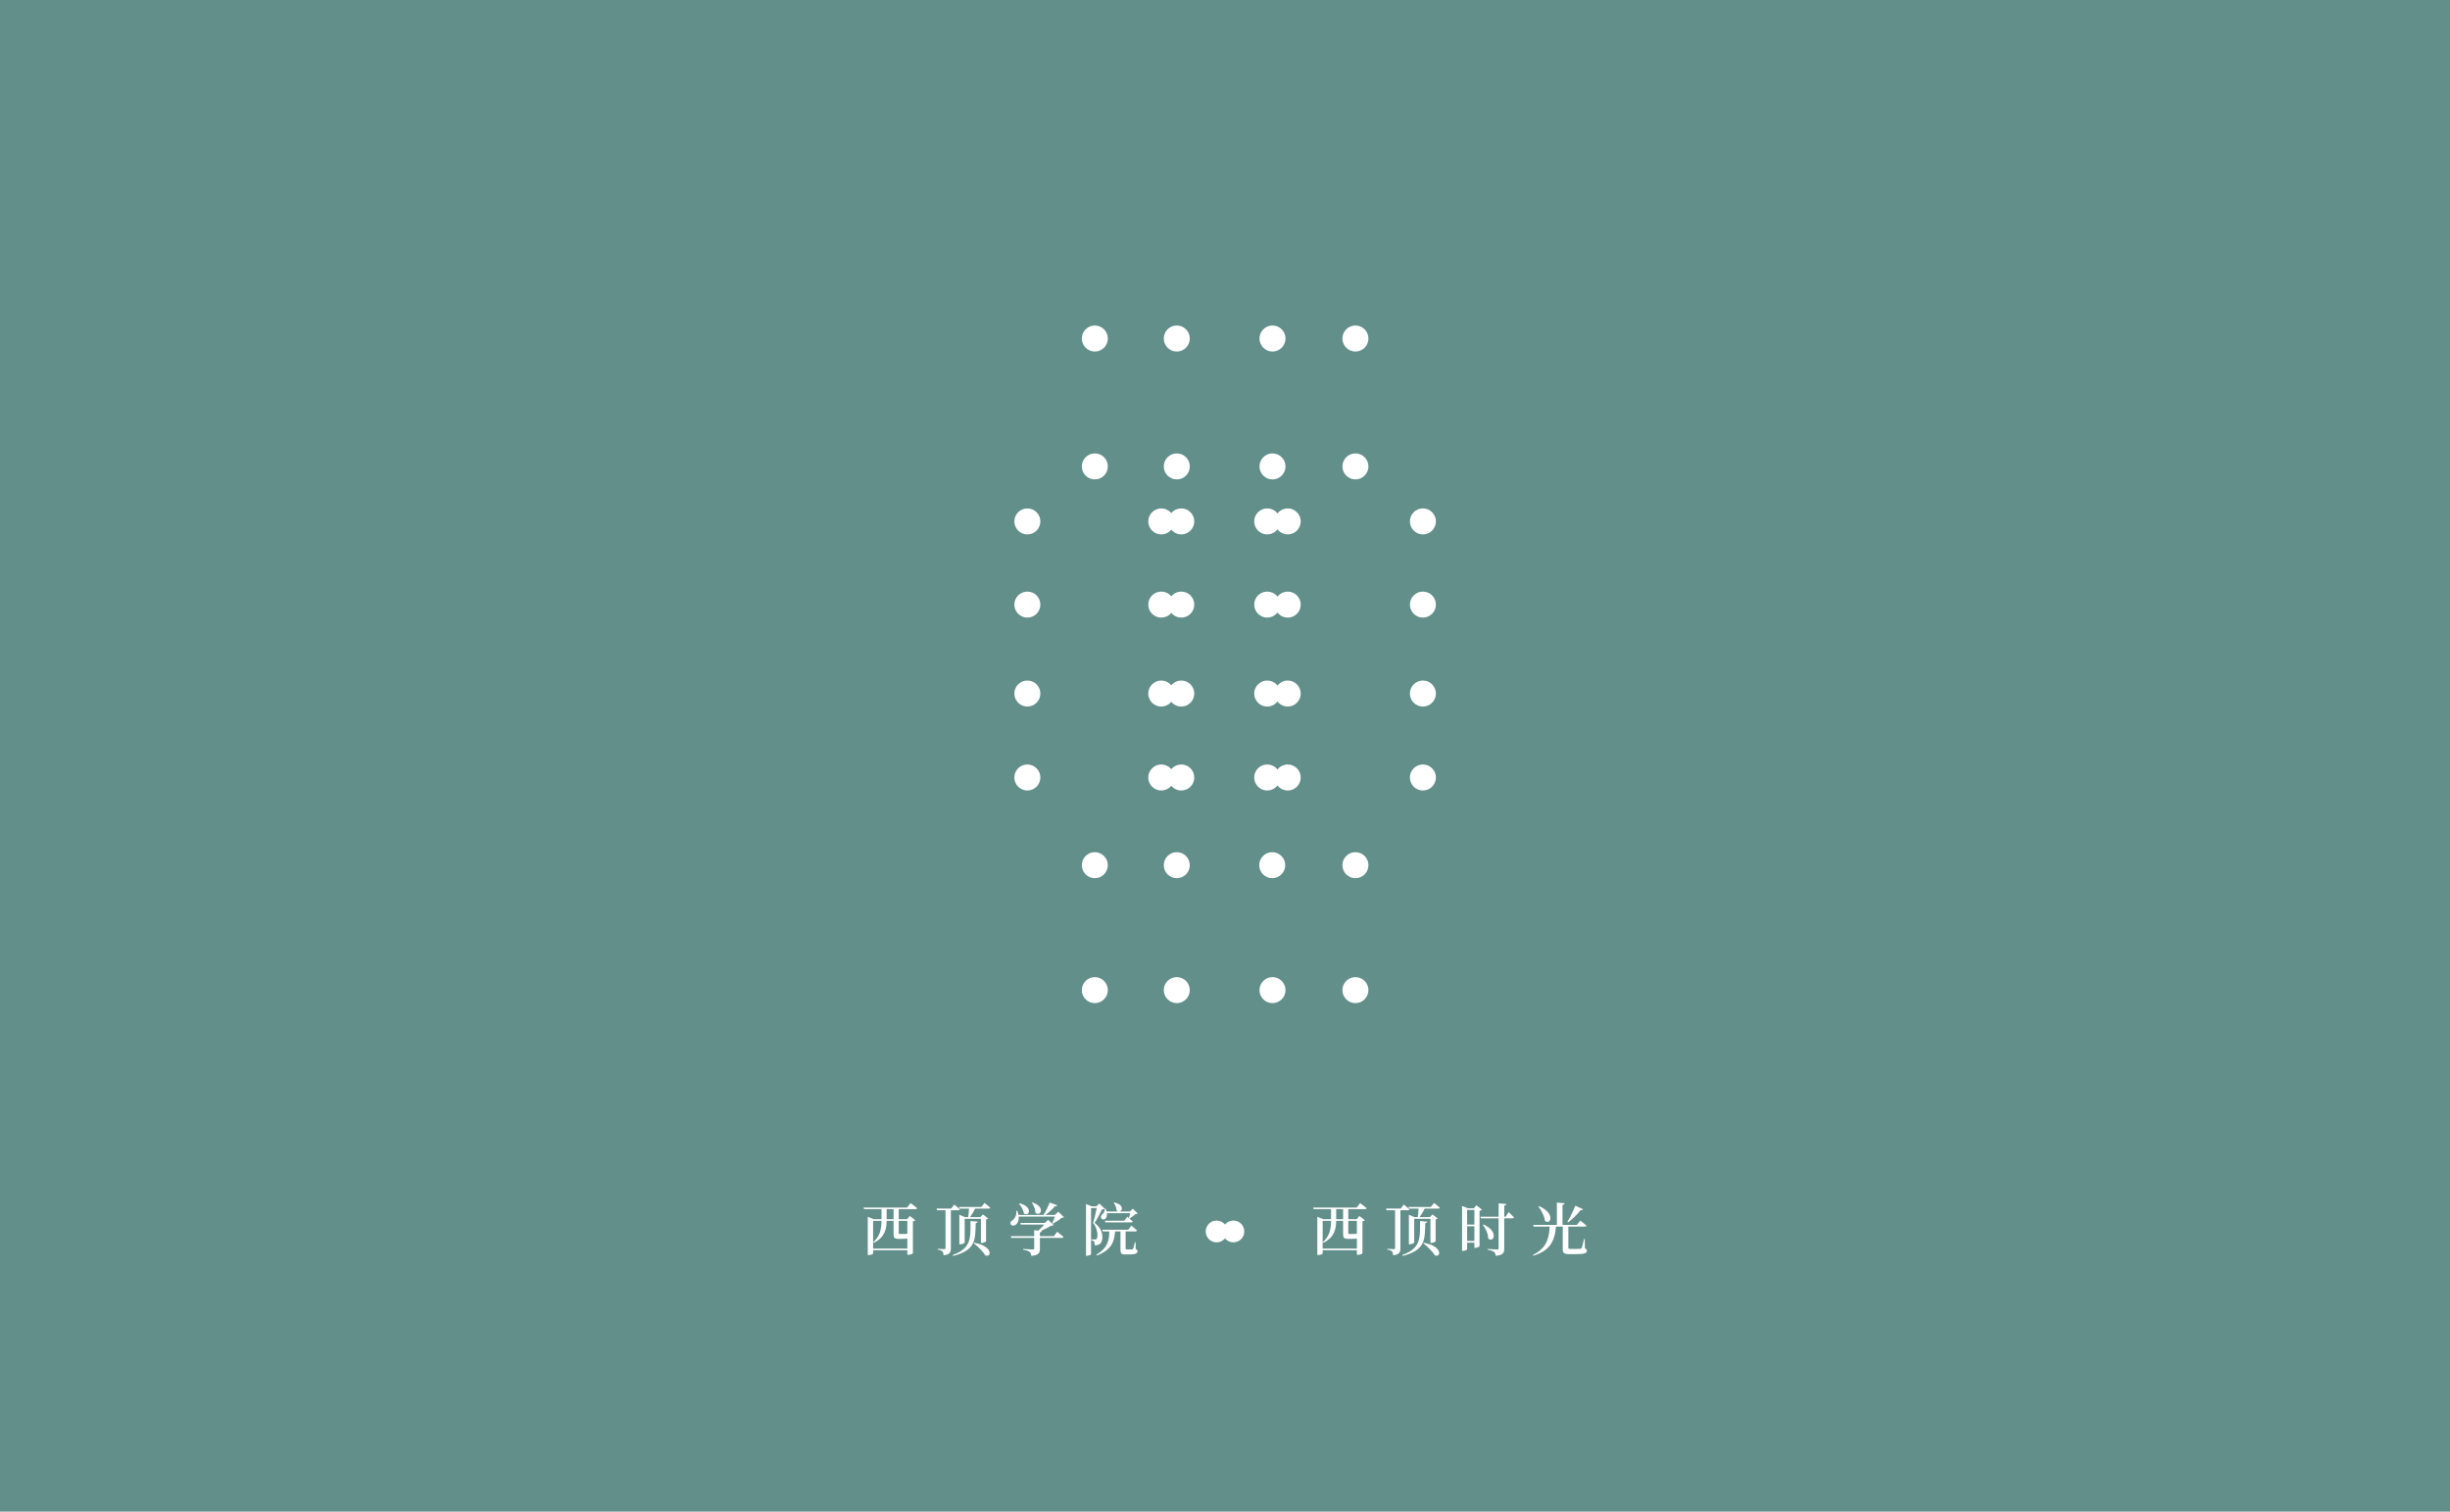
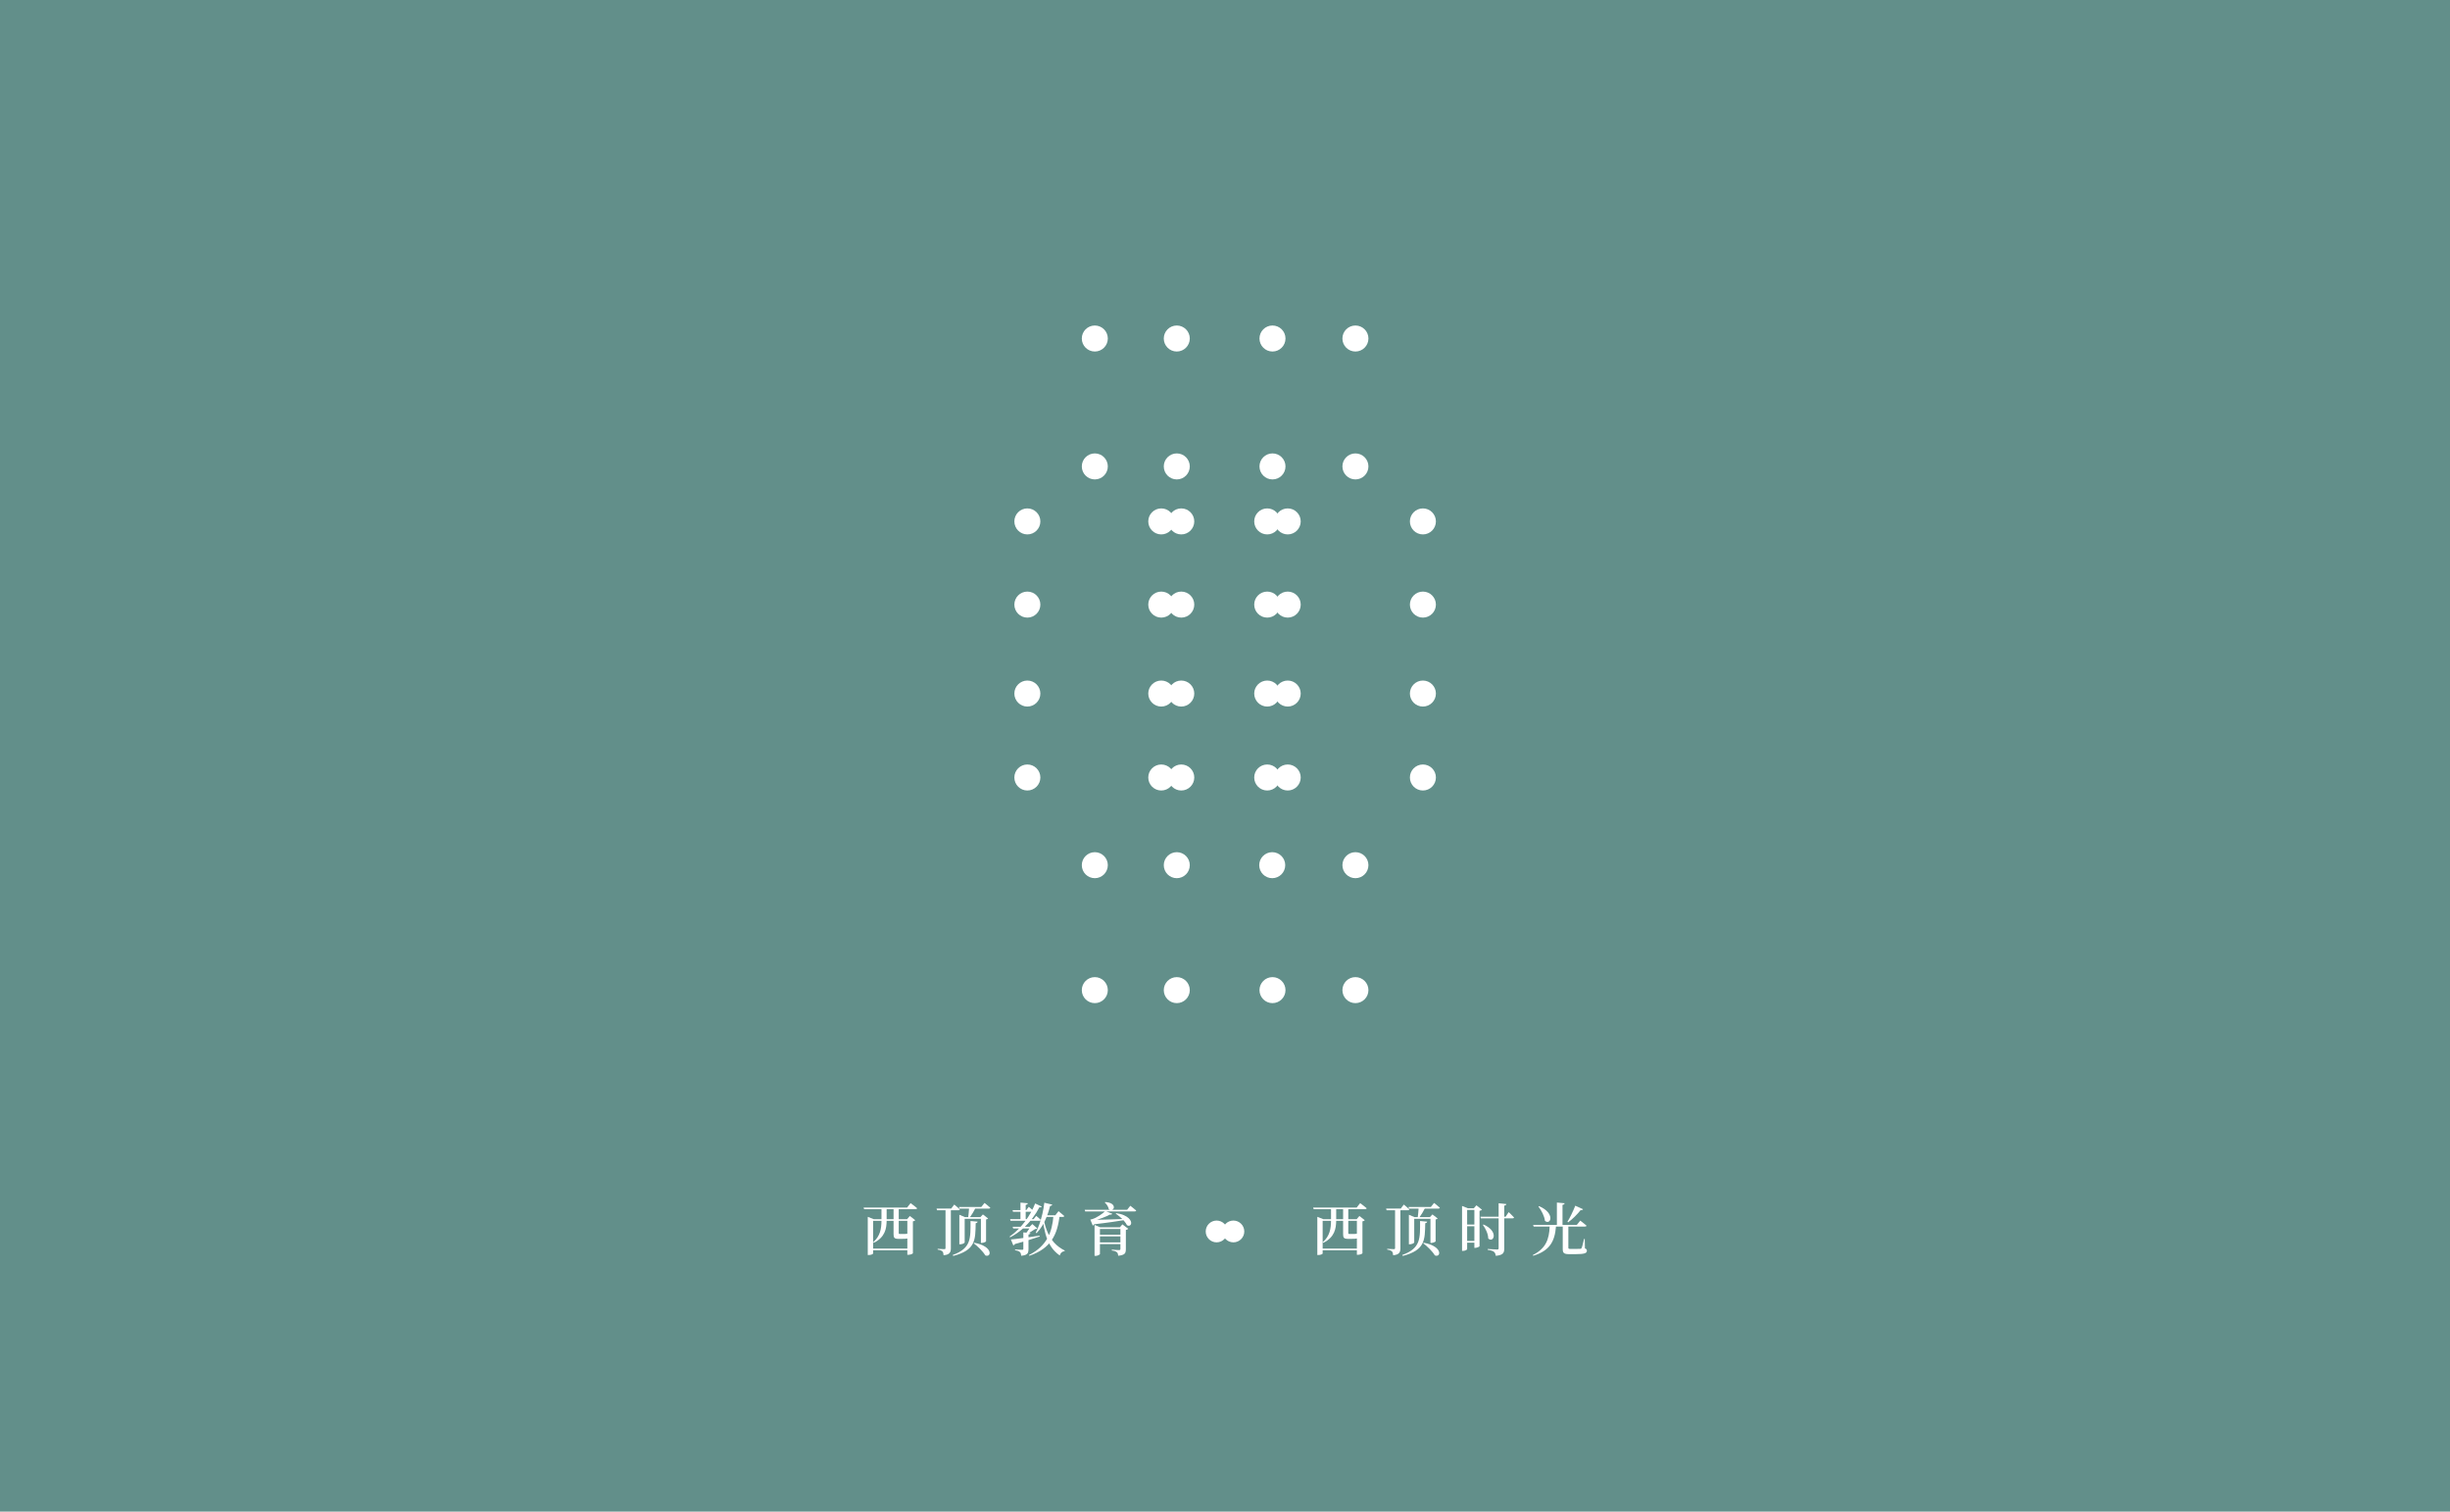
<svg xmlns="http://www.w3.org/2000/svg" viewBox="-2 -2 94 58" width="94mm" height="58mm">
  <rect x="-2" y="-2" width="94" height="58" fill="#628F8A" />
  <circle cx="40.005" cy="10.989" r="0.499" fill="#FFFFFF" />
  <circle cx="43.15" cy="10.989" r="0.499" fill="#FFFFFF" />
  <circle cx="46.822" cy="10.989" r="0.499" fill="#FFFFFF" />
  <circle cx="50.004" cy="10.989" r="0.499" fill="#FFFFFF" />
  <circle cx="40.005" cy="15.897" r="0.499" fill="#FFFFFF" />
  <circle cx="43.15" cy="15.897" r="0.499" fill="#FFFFFF" />
  <circle cx="46.822" cy="15.897" r="0.499" fill="#FFFFFF" />
  <circle cx="50.004" cy="15.897" r="0.499" fill="#FFFFFF" />
  <circle cx="37.417" cy="18.007" r="0.499" fill="#FFFFFF" />
  <circle cx="42.555" cy="18.007" r="0.499" fill="#FFFFFF" />
  <circle cx="43.322" cy="18.007" r="0.499" fill="#FFFFFF" />
  <circle cx="46.62" cy="18.007" r="0.499" fill="#FFFFFF" />
  <circle cx="47.406" cy="18.007" r="0.499" fill="#FFFFFF" />
  <circle cx="52.593" cy="18.007" r="0.499" fill="#FFFFFF" />
  <circle cx="37.417" cy="21.199" r="0.499" fill="#FFFFFF" />
  <circle cx="42.555" cy="21.199" r="0.499" fill="#FFFFFF" />
  <circle cx="43.322" cy="21.199" r="0.499" fill="#FFFFFF" />
  <circle cx="46.62" cy="21.199" r="0.499" fill="#FFFFFF" />
  <circle cx="47.406" cy="21.199" r="0.499" fill="#FFFFFF" />
  <circle cx="52.593" cy="21.199" r="0.499" fill="#FFFFFF" />
  <circle cx="37.417" cy="24.612" r="0.499" fill="#FFFFFF" />
  <circle cx="42.555" cy="24.612" r="0.499" fill="#FFFFFF" />
  <circle cx="43.322" cy="24.612" r="0.499" fill="#FFFFFF" />
  <circle cx="46.62" cy="24.612" r="0.499" fill="#FFFFFF" />
  <circle cx="47.406" cy="24.612" r="0.499" fill="#FFFFFF" />
  <circle cx="52.593" cy="24.612" r="0.499" fill="#FFFFFF" />
  <circle cx="37.417" cy="27.833" r="0.499" fill="#FFFFFF" />
  <circle cx="42.555" cy="27.833" r="0.499" fill="#FFFFFF" />
  <circle cx="43.322" cy="27.833" r="0.499" fill="#FFFFFF" />
  <circle cx="46.62" cy="27.833" r="0.499" fill="#FFFFFF" />
  <circle cx="47.406" cy="27.833" r="0.499" fill="#FFFFFF" />
  <circle cx="52.593" cy="27.833" r="0.499" fill="#FFFFFF" />
  <circle cx="40.005" cy="31.198" r="0.499" fill="#FFFFFF" />
  <circle cx="43.15" cy="31.198" r="0.499" fill="#FFFFFF" />
  <circle cx="46.812" cy="31.198" r="0.499" fill="#FFFFFF" />
  <circle cx="50.004" cy="31.198" r="0.499" fill="#FFFFFF" />
  <circle cx="40.005" cy="35.992" r="0.499" fill="#FFFFFF" />
  <circle cx="43.15" cy="35.992" r="0.499" fill="#FFFFFF" />
  <circle cx="46.822" cy="35.992" r="0.499" fill="#FFFFFF" />
  <circle cx="50.004" cy="35.992" r="0.499" fill="#FFFFFF" />
  <path transform="translate(31.052 46) scale(0.0022 -0.0022)" d="M560 525V291C560 232 573 211 645 211H707C748 211 778 212 800 217V41H203V525H349C348 391 328 259 205 153L215 142C412 239 437 389 439 525ZM560 554H439V729H560ZM800 301C794 300 786 298 780 298C775 297 766 296 760 296C752 296 735 296 717 296H673C653 296 650 300 650 316V525H800ZM857 834 796 757H37L46 729H349V554H215L110 595V-71H126C174 -71 203 -52 203 -45V12H800V-67H816C863 -67 897 -46 897 -40V516C919 520 931 527 938 536L844 610L796 554H650V729H943C958 729 968 734 971 745C928 782 857 834 857 834Z" fill="#FFFFFF" />
  <path transform="translate(33.868 46) scale(0.0022 -0.0022)" d="M746 511 622 522C622 223 638 47 312 -70L320 -87C714 15 706 193 712 484C734 487 743 497 746 511ZM686 143 677 134C746 82 839 -7 879 -77C986 -124 1027 80 686 143ZM866 837 810 767H421L429 738H596C593 690 588 630 582 590H525L427 631V116H442C481 116 520 138 520 148V561H803V140H818C848 140 892 160 893 167V549C911 552 924 559 929 566L838 637L794 590H613C643 630 677 687 703 738H940C954 738 964 743 967 754C929 789 866 837 866 837ZM279 48V710H409C422 710 432 715 435 726C399 761 338 809 338 809L285 739H30L38 710H186V52C186 37 181 31 164 31C144 31 49 37 49 37V23C96 17 118 5 133 -10C145 -23 151 -46 152 -75C263 -66 279 -18 279 48Z" fill="#FFFFFF" />
-   <path transform="translate(36.684 46) scale(0.0022 -0.0022)" d="M198 831 188 824C225 781 266 712 274 654C362 587 444 766 198 831ZM424 846 413 840C444 794 474 725 475 666C559 588 660 764 424 846ZM452 362V257H43L51 228H452V46C452 31 447 25 428 25C402 25 260 35 260 35V21C321 11 350 0 371 -16C390 -31 397 -54 402 -86C535 -74 552 -31 552 40V228H936C950 228 961 233 964 244C923 281 854 334 854 334L794 257H552V324C574 328 584 335 586 350L571 351C634 378 705 413 750 441C772 442 784 444 791 452L696 543L639 489H211L220 460H628C599 426 559 386 525 355ZM722 844C697 780 655 691 614 628H178C174 651 167 675 156 701L141 700C149 627 114 561 74 536C48 522 30 497 42 468C55 437 95 434 126 455C159 476 187 526 182 599H815C802 561 781 513 765 482L775 475C825 500 894 544 932 578C953 579 964 581 972 590L872 685L814 628H650C712 674 774 733 814 779C837 777 849 784 854 796Z" fill="#FFFFFF" />
-   <path transform="translate(39.5 46) scale(0.0022 -0.0022)" d="M568 846 558 840C585 807 609 753 609 706C690 635 787 797 568 846ZM867 442 813 370H361L369 341H483C479 195 461 54 256 -65L267 -80C532 24 571 176 583 341H677V19C677 -41 689 -61 763 -61H828C941 -61 973 -43 973 -6C973 12 967 23 944 33L940 151H928C917 101 904 51 896 37C891 29 887 27 879 26C871 26 855 26 836 26H790C770 26 767 30 767 43V341H939C953 341 963 346 966 357C929 392 867 442 867 442ZM796 595 743 527H406L414 498H865C879 498 889 503 892 514C872 532 846 555 826 571L836 566C867 585 914 620 941 643C960 644 971 646 979 653L892 737L843 688H436C432 703 428 720 421 739H407C402 690 382 653 355 635C279 541 458 493 440 659H847L824 573ZM76 818V-84H92C136 -84 164 -61 164 -55V749H263C248 669 219 551 200 487C256 417 276 342 276 269C276 234 268 215 254 206C248 201 242 200 232 200C220 200 190 200 171 200V186C193 182 209 175 216 166C225 154 228 123 228 97C328 100 362 149 361 247C361 328 322 418 225 490C269 552 326 664 357 726C380 726 394 729 402 738L308 827L257 778H176Z" fill="#FFFFFF" />
+   <path transform="translate(36.684 46) scale(0.0022 -0.0022)" d="M469 828L469 828L584 774Q580 766 571 762.5Q562 759 543 762L543 762Q497 671 424.5 574Q352 477 254 389.5Q156 302 33 238L33 238L23 250Q102 305 171 374Q240 443 297 520.5Q354 598 397.5 676.5Q441 755 469 828ZM86 392L77 421L422 421L422 392L86 392ZM263 37L263 324L387 312Q384 292 353 287L353 287L353 32Q353 -1 345 -25.5Q337 -50 310 -64.5Q283 -79 226 -84L226 -84Q224 -63 219.5 -46.5Q215 -30 204 -20L204 -20Q193 -9 173.5 -1.5Q154 6 119 12L119 12L119 26Q119 26 135 25Q151 24 173 23Q195 22 215 21Q235 20 242 20L242 20Q254 20 258.5 24Q263 28 263 37L263 37ZM88 97L46 200Q78 203 130 209Q182 215 249 224Q316 233 391.5 244Q467 255 546 267L546 267L548 252Q474 227 367.5 193.5Q261 160 114 120L114 120Q106 101 88 97L88 97ZM384 421L384 421L373 421L420 469L507 393Q501 387 491.5 385Q482 383 467 381L467 381Q436 360 393 333.5Q350 307 309 291L309 291L293 291Q310 308 327.5 332Q345 356 360.5 380Q376 404 384 421ZM213 539L213 843L341 832Q340 821 331.5 814Q323 807 304 804L304 804L304 539L213 539ZM83 683L75 712L314 712L358 770Q358 770 372 758.5Q386 747 405 730.5Q424 714 439 699L439 699Q436 683 414 683L414 683L83 683ZM40 526L32 555L443 555L488 612Q488 612 501.5 600.5Q515 589 534 573Q553 557 568 542L568 542Q565 526 542 526L542 526L40 526ZM600 559L613 584Q635 451 680 340.5Q725 230 800 146Q875 62 986 7L986 7L983 -2Q950 -8 928.5 -27Q907 -46 898 -79L898 -79Q801 -12 741 84Q681 180 648.5 300Q616 420 600 559L600 559ZM789 622L789 622L896 622Q883 497 851 388.5Q819 280 759 190.5Q699 101 603.5 32.5Q508 -36 368 -84L368 -84L360 -72Q475 -14 554 59.5Q633 133 682 220Q731 307 756 408Q781 509 789 622ZM629 841L629 841L768 808Q765 799 756 792.5Q747 786 730 785L730 785Q706 687 671.5 599.5Q637 512 593 439.5Q549 367 494 311L494 311L480 319Q514 385 544 470Q574 555 596 649.5Q618 744 629 841ZM616 593L616 622L821 622L877 694Q877 694 887 685.5Q897 677 912.5 664Q928 651 945.5 636.5Q963 622 977 609L977 609Q973 593 951 593L951 593L616 593Z" fill="#FFFFFF" />
+   <path transform="translate(39.5 46) scale(0.0022 -0.0022)" d="M403 846L412 853Q470 849 503 834Q536 819 549.5 799.5Q563 780 562 761Q561 742 548 729Q535 716 515.5 714Q496 712 474 727L474 727Q469 759 447.5 792.5Q426 826 403 846L403 846ZM413 696L535 648Q531 640 516.5 634.5Q502 629 477 638L477 638L509 644Q484 628 447 611Q410 594 367 578Q324 562 280 548Q236 534 196 525L196 525L196 535L238 535Q235 495 223 471.5Q211 448 194 442L194 442L151 548Q151 548 162.5 549.5Q174 551 181 554L181 554Q212 563 246 580Q280 597 312.5 618.5Q345 640 371 660.5Q397 681 413 696L413 696ZM207 464L185 543Q221 543 282 544Q343 545 419.5 547Q496 549 584 552Q672 555 764 559L764 559L765 541Q672 526 528 505Q384 484 207 464L207 464ZM676 412L666 412L711 464L813 386Q809 381 798 375Q787 369 771 367L771 367L771 27Q771 -4 762.5 -27Q754 -50 725.5 -64Q697 -78 638 -84L638 -84Q636 -63 631 -47.5Q626 -32 614 -22L614 -22Q602 -12 583 -4.5Q564 3 526 8L526 8L526 23Q526 23 542 22Q558 21 580.5 19Q603 17 624 16Q645 15 653 15L653 15Q667 15 671.5 20.5Q676 26 676 35L676 35L676 412ZM594 650L602 659Q684 647 737.5 623Q791 599 820 571Q849 543 858.5 516Q868 489 861 469Q854 449 835.5 442Q817 435 791 448L791 448Q774 484 741 522Q708 560 669 593.5Q630 627 594 650L594 650ZM793 718L849 788Q849 788 859 780Q869 772 885 759.5Q901 747 918.5 732.5Q936 718 951 705L951 705Q947 689 924 689L924 689L62 689L53 718L793 718ZM268 149L723 149L723 120L268 120L268 149ZM268 283L723 283L723 254L268 254L268 283ZM319 383L319 -53Q319 -58 307.5 -66Q296 -74 278 -80Q260 -86 239 -86L239 -86L225 -86L225 412L225 454L225 454L325 412L728 412L728 383L319 383Z" fill="#FFFFFF" />
  <circle cx="44.678" cy="45.252" r="0.418" fill="#FFFFFF" />
  <circle cx="45.322" cy="45.252" r="0.418" fill="#FFFFFF" />
  <path transform="translate(48.3 46) scale(0.0022 -0.0022)" d="M560 525V291C560 232 573 211 645 211H707C748 211 778 212 800 217V41H203V525H349C348 391 328 259 205 153L215 142C412 239 437 389 439 525ZM560 554H439V729H560ZM800 301C794 300 786 298 780 298C775 297 766 296 760 296C752 296 735 296 717 296H673C653 296 650 300 650 316V525H800ZM857 834 796 757H37L46 729H349V554H215L110 595V-71H126C174 -71 203 -52 203 -45V12H800V-67H816C863 -67 897 -46 897 -40V516C919 520 931 527 938 536L844 610L796 554H650V729H943C958 729 968 734 971 745C928 782 857 834 857 834Z" fill="#FFFFFF" />
  <path transform="translate(51.116 46) scale(0.0022 -0.0022)" d="M746 511 622 522C622 223 638 47 312 -70L320 -87C714 15 706 193 712 484C734 487 743 497 746 511ZM686 143 677 134C746 82 839 -7 879 -77C986 -124 1027 80 686 143ZM866 837 810 767H421L429 738H596C593 690 588 630 582 590H525L427 631V116H442C481 116 520 138 520 148V561H803V140H818C848 140 892 160 893 167V549C911 552 924 559 929 566L838 637L794 590H613C643 630 677 687 703 738H940C954 738 964 743 967 754C929 789 866 837 866 837ZM279 48V710H409C422 710 432 715 435 726C399 761 338 809 338 809L285 739H30L38 710H186V52C186 37 181 31 164 31C144 31 49 37 49 37V23C96 17 118 5 133 -10C145 -23 151 -46 152 -75C263 -66 279 -18 279 48Z" fill="#FFFFFF" />
  <path transform="translate(53.932 46) scale(0.0022 -0.0022)" d="M448 461 437 455C484 392 530 298 531 217C624 131 721 342 448 461ZM289 174H163V431H289ZM74 785V1H89C135 1 163 24 163 31V145H289V54H303C335 54 378 74 379 82V699C399 704 415 711 421 720L325 796L279 744H176ZM289 460H163V715H289ZM887 677 834 597H810V791C835 794 845 804 847 818L712 832V597H394L402 568H712V48C712 32 706 25 685 25C659 25 521 34 521 34V20C582 11 610 0 631 -16C650 -31 658 -54 662 -85C793 -73 810 -30 810 41V568H954C968 568 978 573 981 584C948 622 887 677 887 677Z" fill="#FFFFFF" />
  <path transform="translate(56.748 46) scale(0.0022 -0.0022)" d="M137 782 126 775C177 708 231 608 240 525C339 441 428 657 137 782ZM769 789C729 689 674 575 632 509L644 499C717 552 797 631 863 713C885 709 899 717 904 728ZM448 844V454H34L43 425H322C313 200 254 42 29 -71L34 -84C325 3 411 168 432 425H550V33C550 -37 572 -56 666 -56H769C933 -56 971 -38 971 3C971 23 965 34 937 45L934 210H922C905 138 890 73 879 52C874 41 870 38 857 37C843 35 813 35 776 35H687C653 35 648 40 648 58V425H938C952 425 963 430 965 441C924 478 856 529 856 529L795 454H546V804C572 808 581 818 583 832Z" fill="#FFFFFF" />
</svg>
